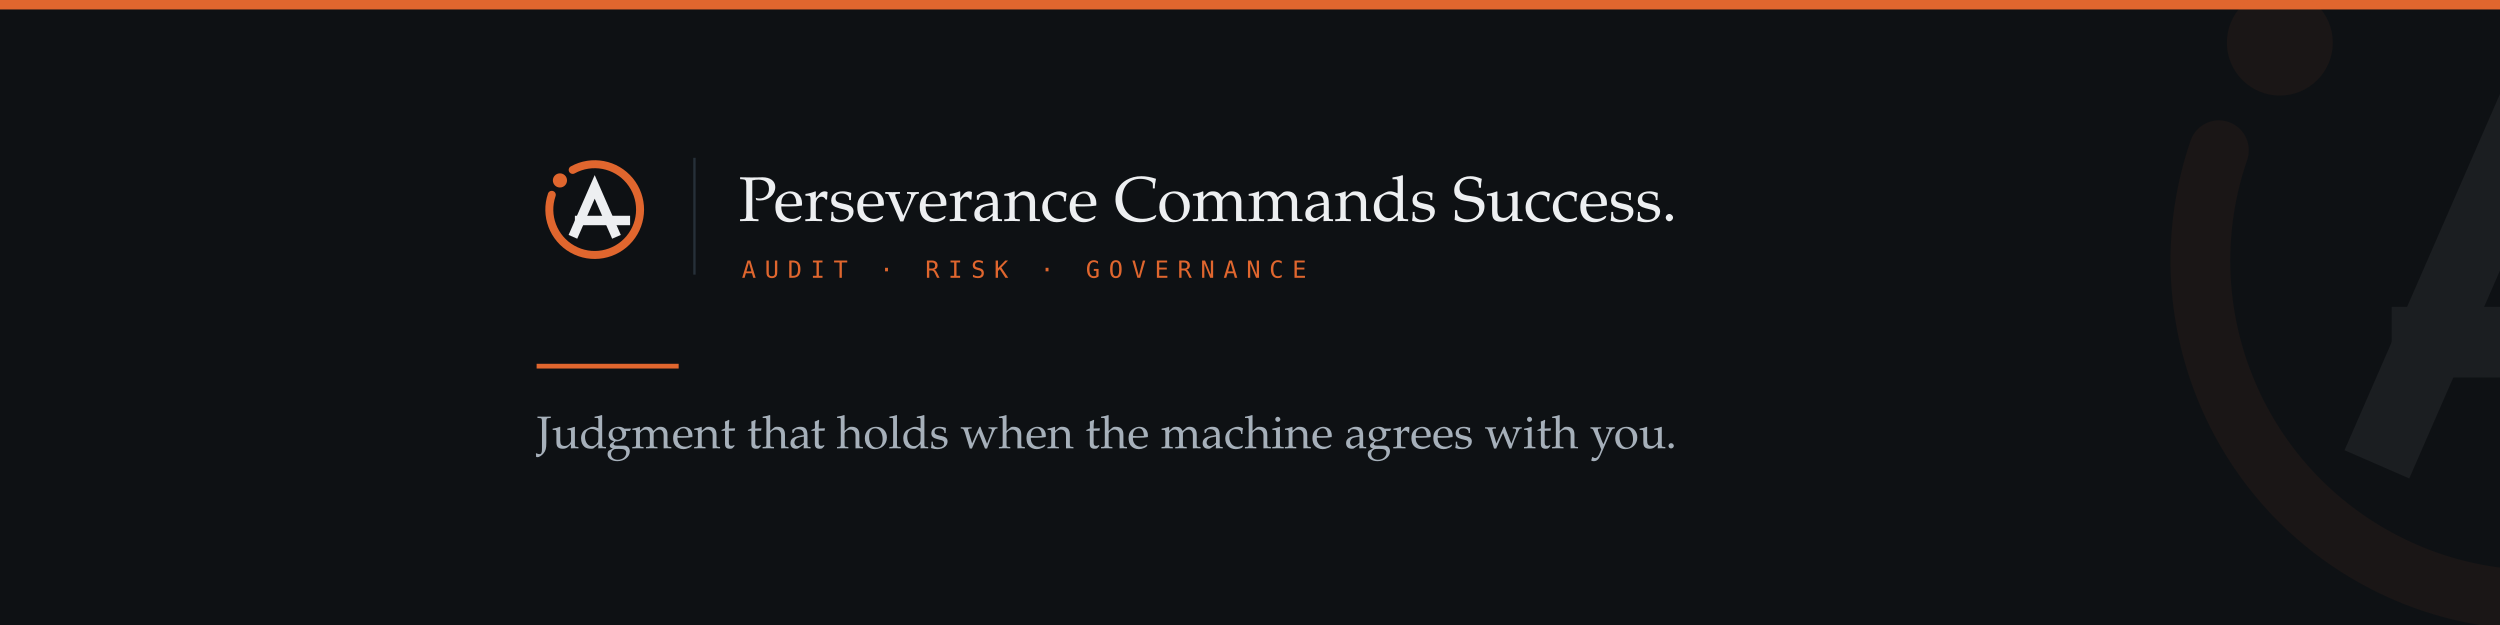
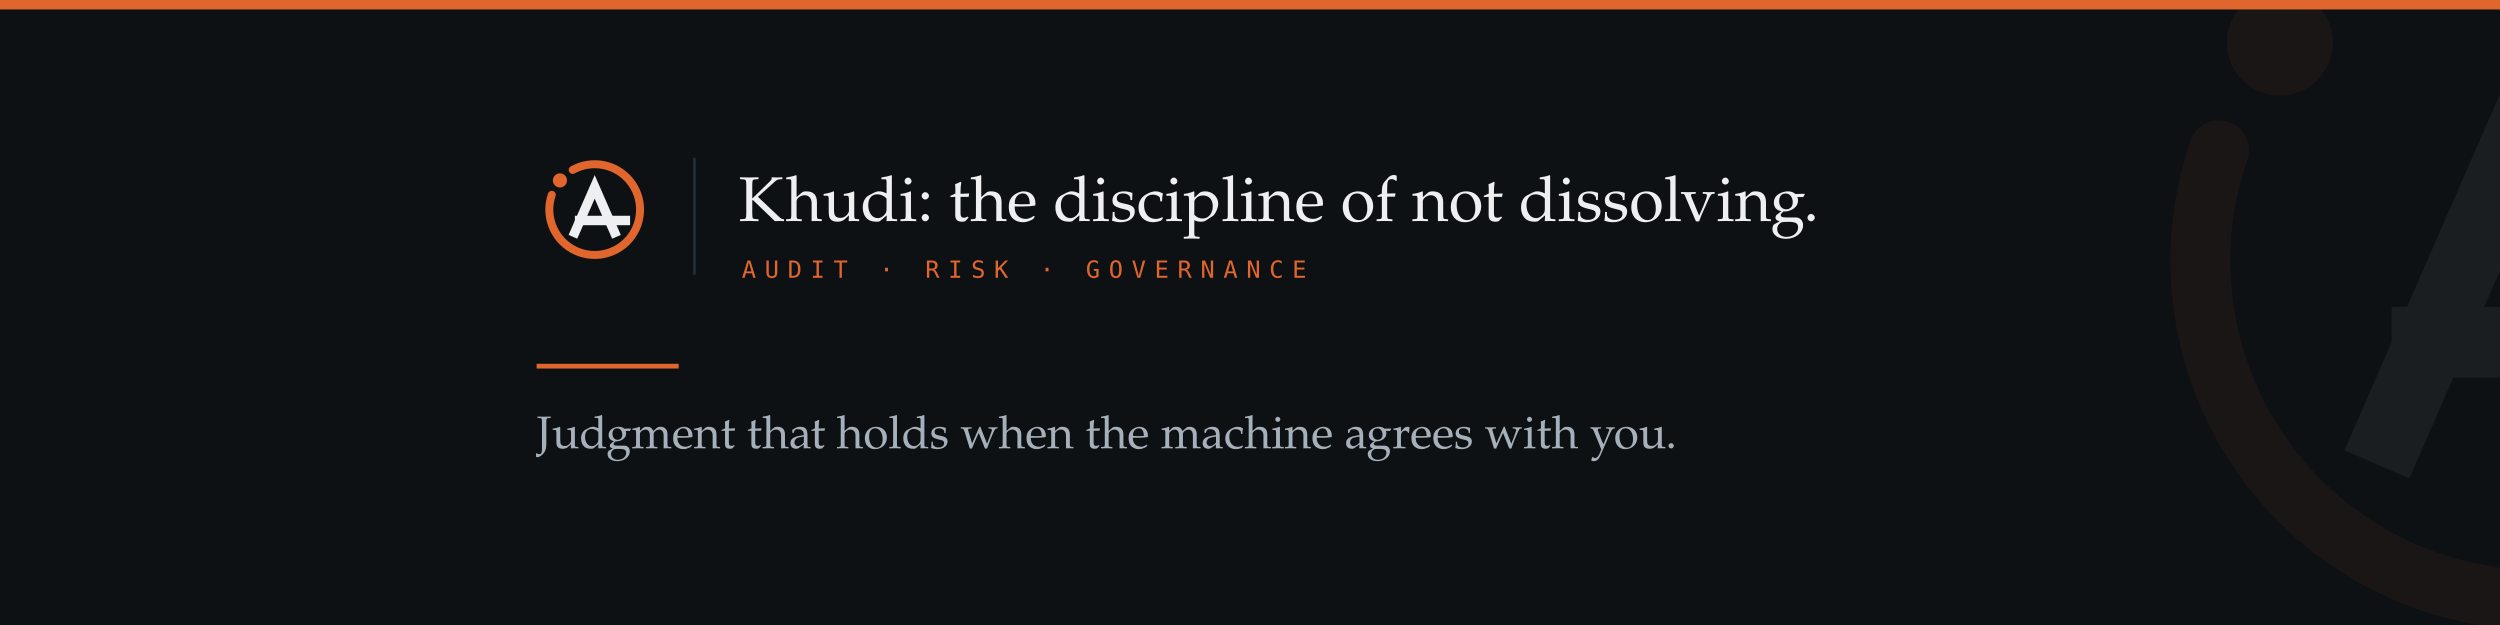
<svg xmlns="http://www.w3.org/2000/svg" viewBox="0 0 1584 396" fill="none">
  <rect width="1584" height="396" fill="#0E1114" />
  <rect x="0" y="0" width="1584" height="6" fill="#E0662E" />
  <g transform="translate(1334 -110) scale(8.6)" opacity=".06">
    <path d="M19.88 10.13 A25 25 0 1 1 8.36 23.86" stroke="#E0662E" stroke-width="4.4" stroke-linecap="round" />
    <circle cx="12.85" cy="15.93" r="3.9" fill="#E0662E" />
    <path d="M20 47 L32 19.5 L44 47" stroke="#EDEFF1" stroke-width="5.2" stroke-linejoin="miter" stroke-linecap="butt" />
    <path d="M21.09 38 H51.5" stroke="#EDEFF1" stroke-width="5.2" stroke-linecap="butt" />
  </g>
  <g transform="translate(340 96) scale(1.15)">
    <path d="M19.88 10.13 A25 25 0 1 1 8.36 23.86" stroke="#E0662E" stroke-width="4.4" stroke-linecap="round" />
    <circle cx="12.85" cy="15.93" r="3.9" fill="#E0662E" />
    <path d="M20 47 L32 19.5 L44 47" stroke="#EDEFF1" stroke-width="5.2" stroke-linejoin="miter" stroke-linecap="butt" />
    <path d="M21.09 38 H51.5" stroke="#EDEFF1" stroke-width="5.2" stroke-linecap="butt" />
  </g>
  <path d="M440 100 V174" stroke="#263039" stroke-width="1.5" />
-   <text x="468" y="140" font-family="'Bitstream Charter',Charter,'Iowan Old Style','Palatino Linotype',Palatino,'Book Antiqua',Georgia,serif" font-size="40" fill="#EDEFF1">Perseverance Commands Success.</text>
+   <text x="468" y="140" font-family="'Bitstream Charter',Charter,'Iowan Old Style','Palatino Linotype',Palatino,'Book Antiqua',Georgia,serif" font-size="40" fill="#EDEFF1">Khudi: the discipline of not dissolving.</text>
  <text x="470" y="176" font-family="ui-monospace,'SF Mono',Menlo,'Cascadia Mono','Roboto Mono',monospace" font-size="15" letter-spacing="5.5" fill="#E0662E">AUDIT · RISK · GOVERNANCE</text>
  <path d="M340 232 H430" stroke="#E0662E" stroke-width="3" />
  <text x="340" y="284" font-family="'Bitstream Charter',Charter,'Iowan Old Style','Palatino Linotype',Palatino,'Book Antiqua',Georgia,serif" font-size="29" fill="#A6B0BA">Judgment that holds when the machine agrees with you.</text>
</svg>
